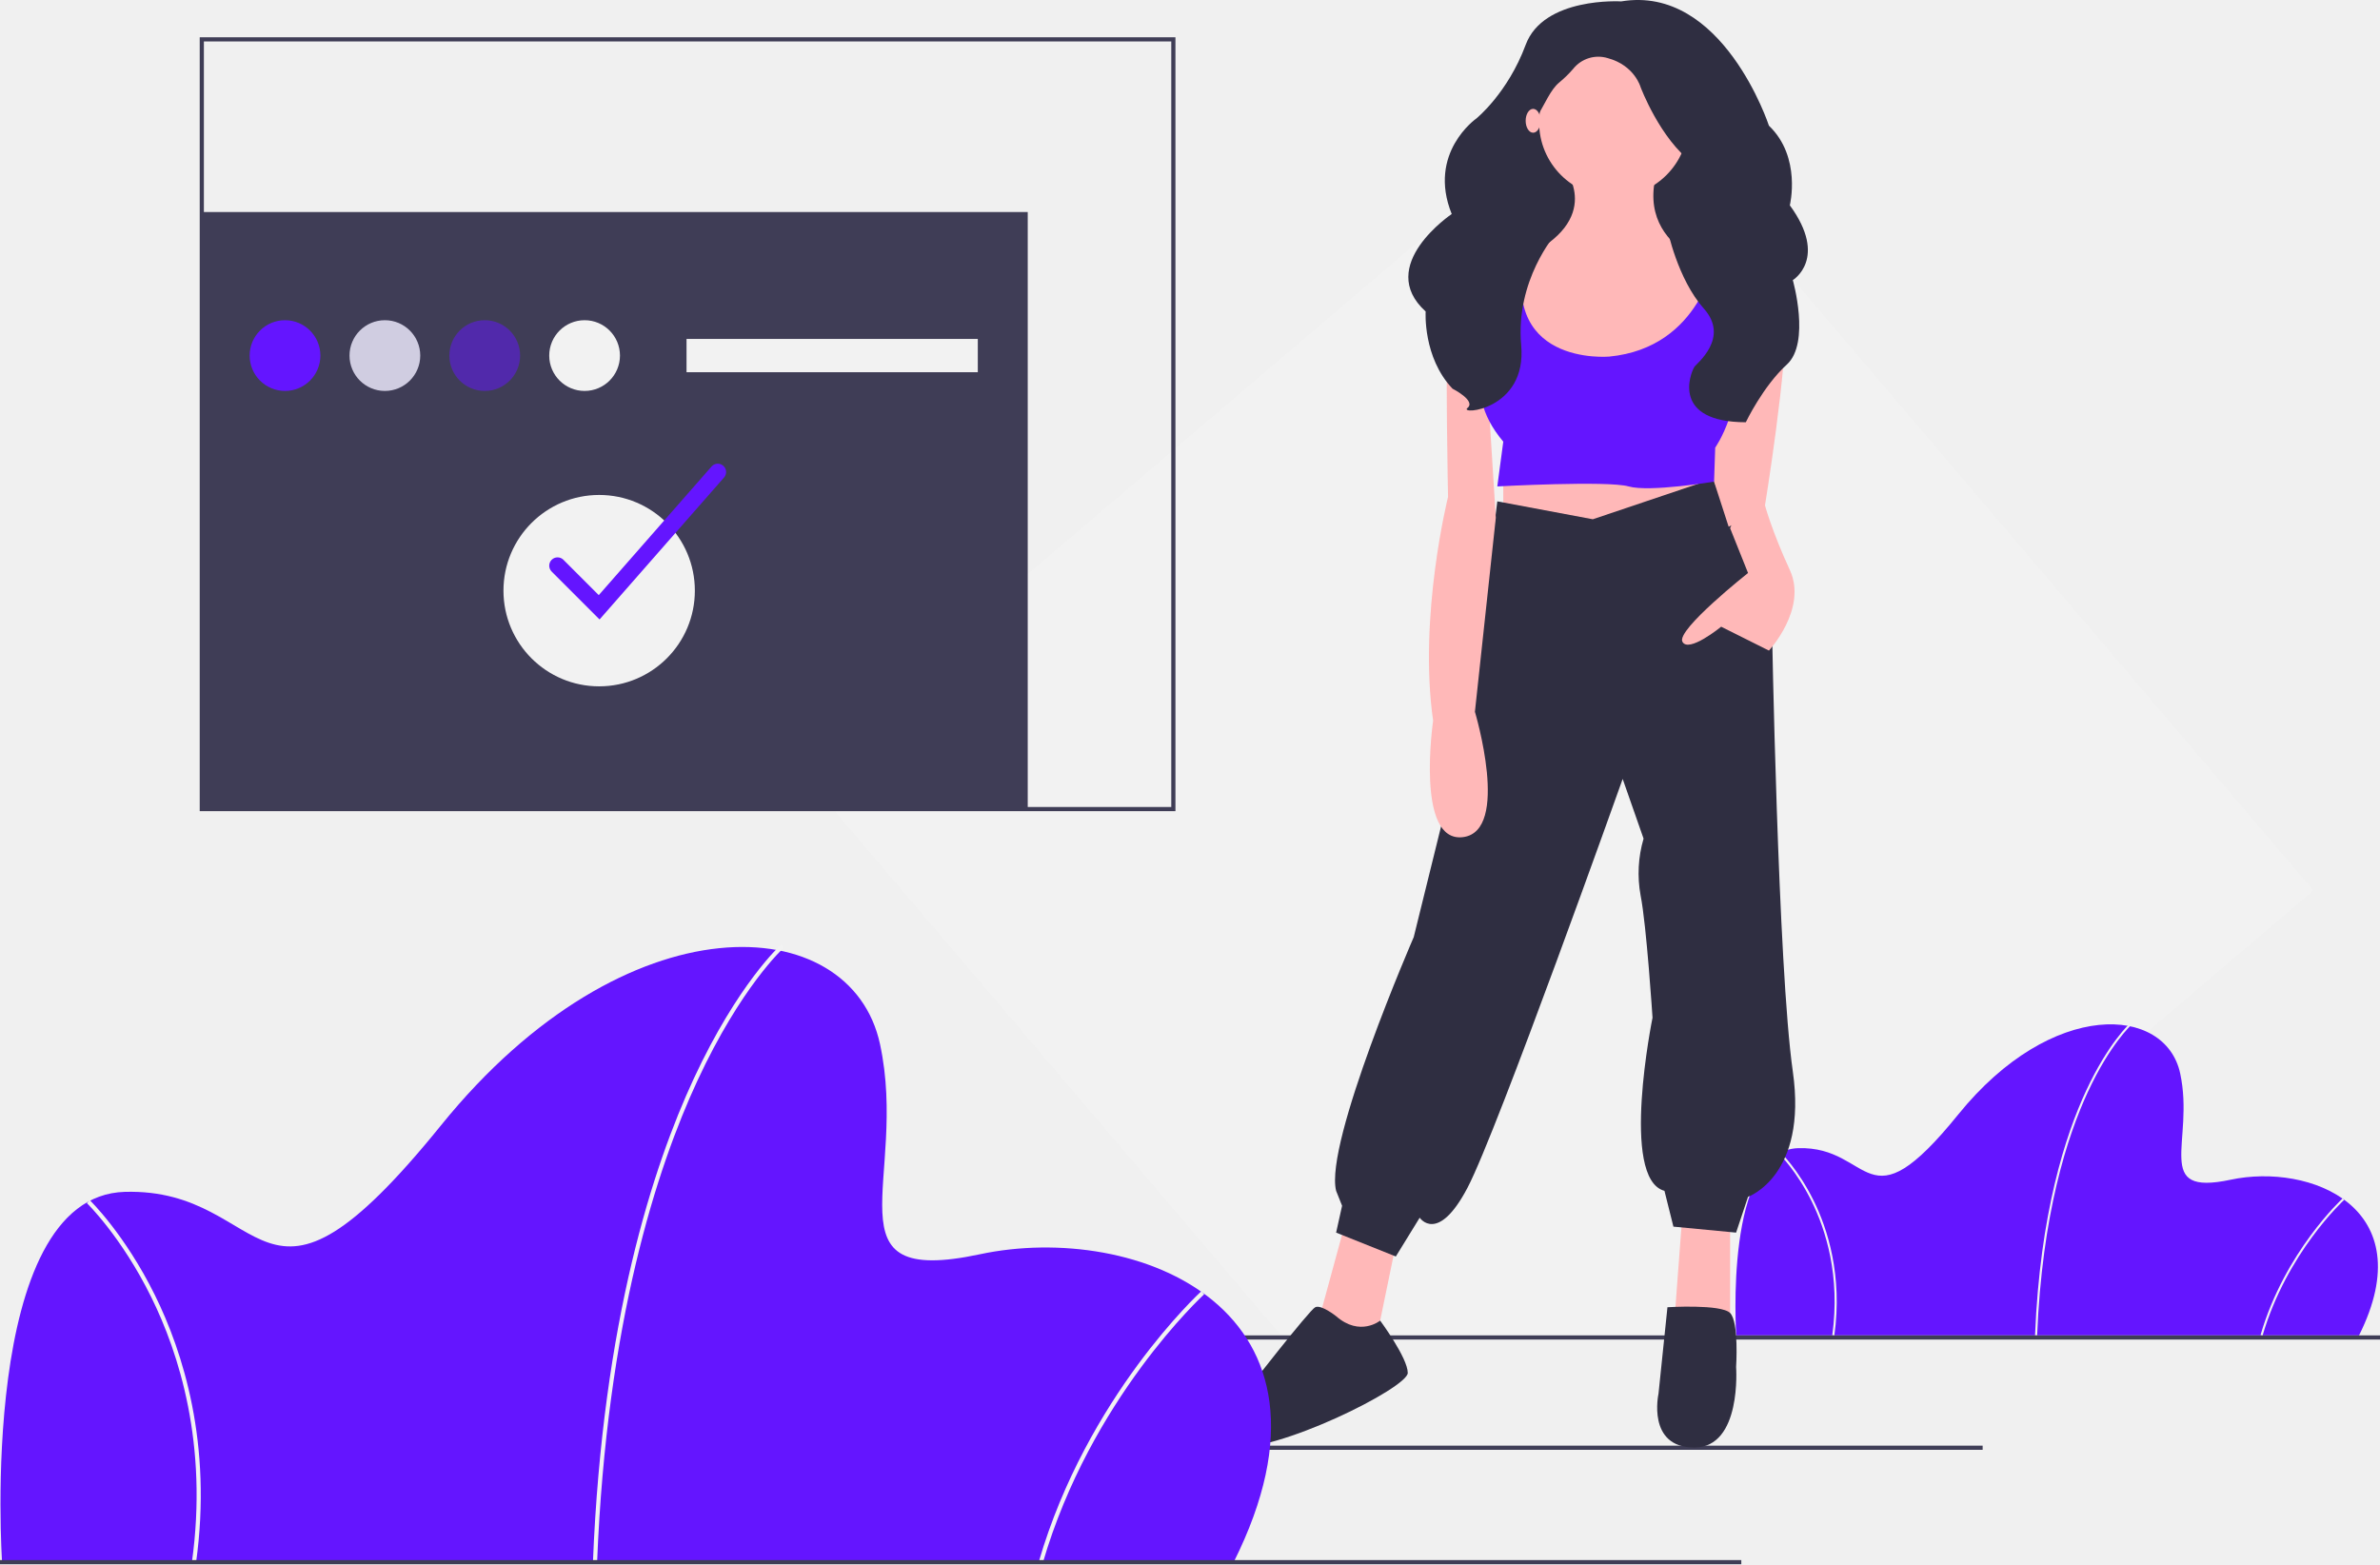
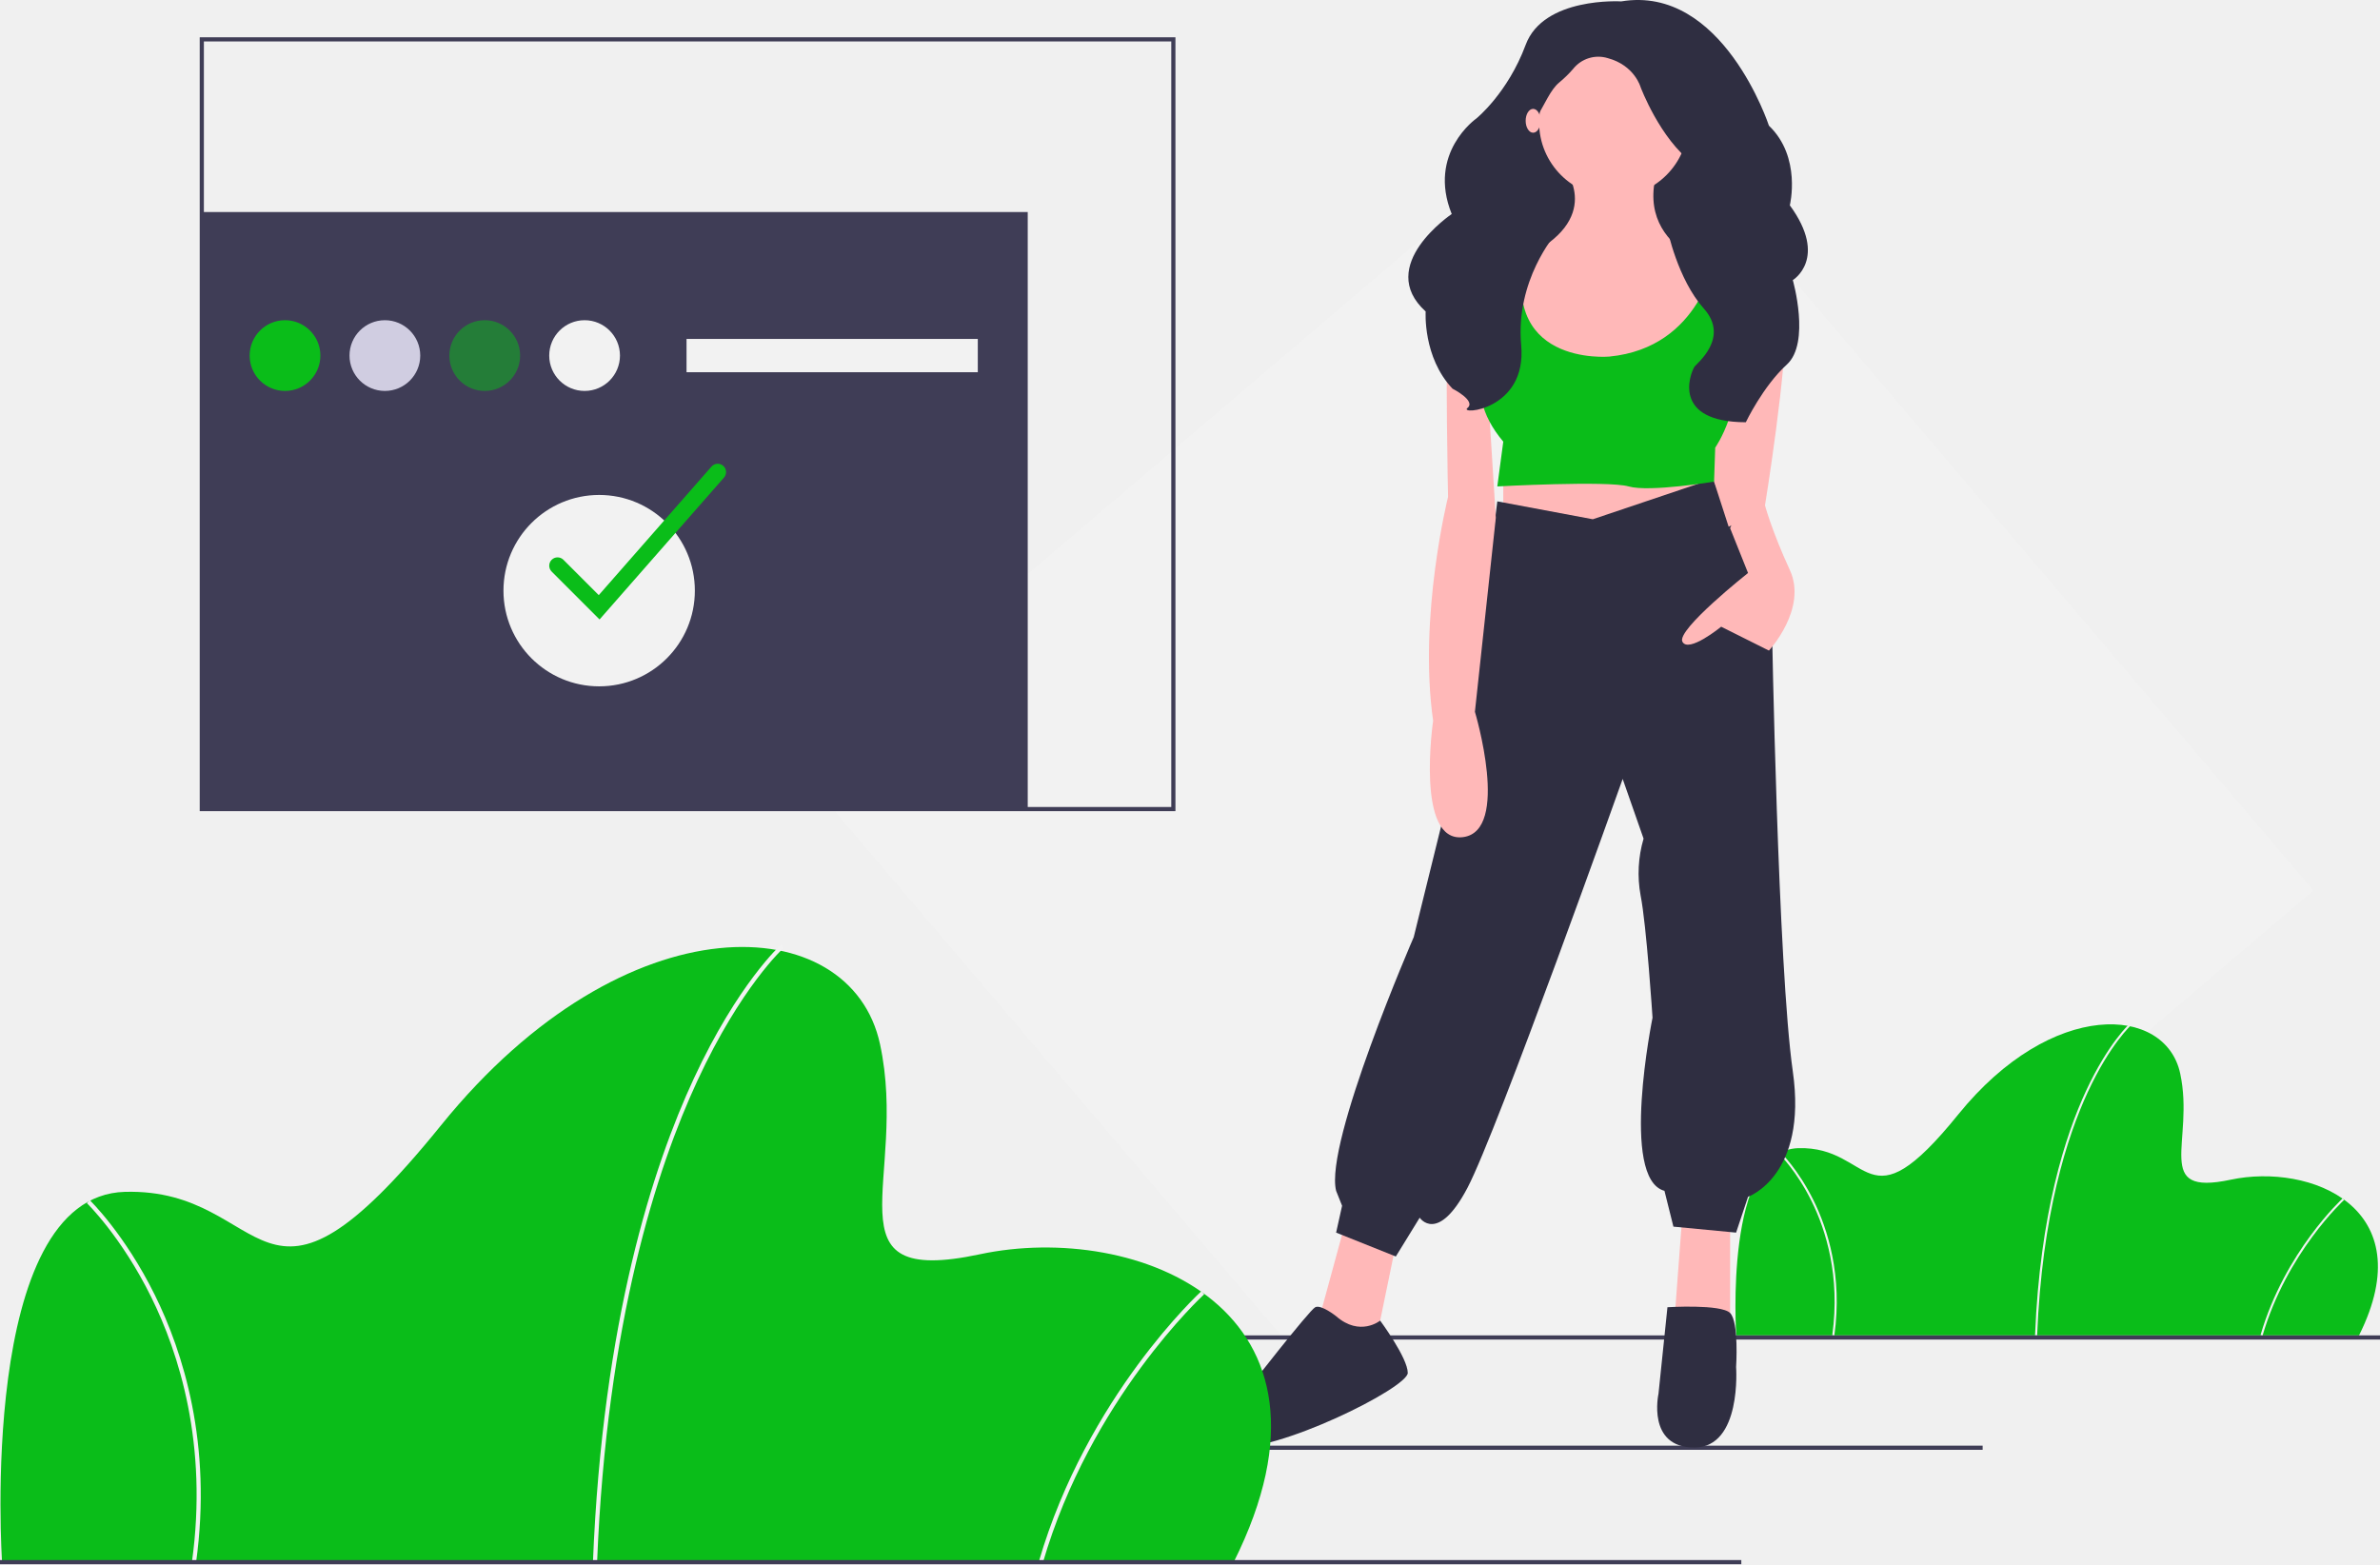
- <svg xmlns="http://www.w3.org/2000/svg" id="a3f12c09-8e82-4948-a300-d3a23113d6dc" data-name="Layer 1" width="1144" height="751.924" viewBox="0 0 1144 751.924">
-   <polygon points="1111.983 428.056 904.837 604.443 859.514 643.032 732.687 642.258 624.449 641.6 615.459 641.547 593.494 615.748 506.164 513.186 462.326 461.696 449.145 446.22 439.61 435.019 418.361 410.063 383.958 369.662 418.802 339.995 452.079 311.657 475.999 291.291 777.168 34.846 1111.983 428.056" fill="#f2f2f2" />
-   <rect x="97" y="101.924" width="397" height="287" fill="#3f3d56" />
-   <rect x="579" y="694.924" width="374" height="2" fill="#3f3d56" />
-   <path d="M1161.924,715.962H862.57s-6.068-88.997,29.834-90.008,31.857,39.442,76.861-16.181,99.616-52.589,106.695-19.721-13.653,59.163,24.272,51.072S1192.769,654.271,1161.924,715.962Z" transform="translate(-28 -74.03824)" fill="#6415ff" />
-   <path d="M1007.194,715.982l-1.01-.04c2.356-58.595,14.628-96.243,24.508-117.507,10.727-23.089,21.064-32.436,21.167-32.528l.672.756c-.102.091-10.318,9.345-20.959,32.278C1021.746,620.115,1009.541,657.608,1007.194,715.982Z" transform="translate(-28 -74.03824)" fill="#f2f2f2" />
-   <path d="M1115.538,716.103l-.971-.282c11.691-40.126,39.22-65.461,39.497-65.712l.679.749C1154.469,651.106,1127.145,676.262,1115.538,716.103Z" transform="translate(-28 -74.03824)" fill="#f2f2f2" />
-   <path d="M909.72,716.031l-1.002-.139c3.966-28.606-3.198-50.8-9.907-64.38-7.264-14.705-15.553-22.736-15.636-22.816l.7-.73c.084.08,8.501,8.235,15.843,23.098C906.489,664.772,913.721,687.171,909.72,716.031Z" transform="translate(-28 -74.03824)" fill="#f2f2f2" />
-   <rect x="43" y="641.924" width="1101" height="2" fill="#3f3d56" />
-   <rect x="724.735" y="39.413" width="94.695" height="117.651" fill="#2f2e41" />
-   <polygon points="646.54 588.213 633.627 635.561 655.149 651.343 660.888 647.039 670.931 598.257 646.54 588.213" fill="#ffb8b8" />
-   <polygon points="808.669 583.909 804.365 641.3 831.626 641.3 831.626 588.213 808.669 583.909" fill="#ffb8b8" />
-   <polygon points="722.583 220.912 722.583 255.346 775.67 263.955 821.582 245.303 812.974 223.781 722.583 220.912" fill="#ffb8b8" />
-   <path d="M793.626,323.646l-45.913-8.609-11.478,93.26L707.54,524.514s-43.043,98.999-37.304,121.956l2.87,7.174-2.87,12.913,28.695,11.478,11.478-18.652s8.609,12.913,22.956-14.348S807.974,448.471,807.974,448.471l10.043,28.695a59.132,59.132,0,0,0-1.435,27.261c2.87,14.348,5.739,58.826,5.739,58.826s-15.782,77.478,5.739,83.217l4.304,17.217,30.13,2.87,5.739-17.217s28.695-10.043,21.522-60.26-10.043-215.216-10.043-215.216l-28.266-69.693Z" transform="translate(-28 -74.03824)" fill="#2f2e41" />
-   <path d="M670.236,706.73s-7.174-5.739-10.043-4.304-33,40.174-33,40.174-31.565,24.391-8.609,27.261,86.086-28.695,86.086-35.869-13.265-25.141-13.265-25.141S681.714,716.773,670.236,706.73Z" transform="translate(-28 -74.03824)" fill="#2f2e41" />
-   <path d="M829.496,702.425s25.826-1.604,30.13,2.785,2.87,25.911,2.87,25.911,2.87,38.739-20.087,38.739-17.217-25.826-17.217-25.826Z" transform="translate(-28 -74.03824)" fill="#2f2e41" />
-   <circle cx="775.67" cy="58.783" r="35.869" fill="#ffb8b8" />
-   <path d="M779.996,155.06s20.087,24.391-20.087,43.043,28.695,96.13,28.695,96.13,80.347-30.13,73.173-88.956c0,0-48.782-8.609-37.304-48.782Z" transform="translate(-28 -74.03824)" fill="#ffb8b8" />
-   <path d="M758.474,196.668s-33-4.304-34.435,22.956,0,93.26,0,93.26-14.348,57.391-7.174,107.608c0,0-8.609,58.826,14.348,55.956s5.739-60.26,5.739-60.26l10.043-93.26-4.304-68.869,18.652-41.608Z" transform="translate(-28 -74.03824)" fill="#ffb8b8" />
-   <path d="M853.447,203.007s31.287-.599,32.722,22.357-10.043,93.26-10.043,93.26l-17.217,8.609-15.782-48.782Z" transform="translate(-28 -74.03824)" fill="#ffb8b8" />
-   <path d="M862.495,320.776l-2.87,7.174,8.609,21.522s-34.435,27.261-31.565,33,18.652-7.174,18.652-7.174l22.956,11.478s18.652-20.087,10.043-38.739-11.934-31.04-11.934-31.04S863.93,316.472,862.495,320.776Z" transform="translate(-28 -74.03824)" fill="#ffb8b8" />
-   <path d="M752.018,191.647l-4.304,47.347s-20.087,20.087,2.87,47.347l-2.87,21.522s53.087-2.87,63.13,0,41.06-2.31,41.06-2.31l.548-16.342s14.348-20.087,10.043-50.217,0-40.174,0-40.174l-10.043-1.435s-6.456,43.761-50.934,48.065c0,0-55.239,5.022-39.456-53.804Z" transform="translate(-28 -74.03824)" fill="#6415ff" />
-   <path d="M807.257,74.713s-37.304-2.313-45.913,20.885-23.674,35.376-23.674,35.376-23.731,16.496-11.866,45.944c0,0-36.917,24.808-12.526,46.846,0,0-1.435,22.037,12.913,37.116,0,0,11.478,5.799,7.174,9.279s28.695,1.16,25.826-30.157,16.5-53.376,16.5-53.376-18.652-40.603-10.043-54.521c5.227-8.45,7.471-14.752,11.81-18.399a54.432,54.432,0,0,0,6.698-6.537,15.455,15.455,0,0,1,16.644-5.191c12.913,3.48,15.782,13.918,15.782,13.918s9.326,24.937,25.108,36.536-12.196,31.896-12.196,31.896,4.863,23.898,17.497,38.046-3.641,26.481-4.584,28.067c-2.152,3.619-10.747,26.474,24.757,26.576,0,0,8.243-17.297,19.721-27.736s2.87-40.595,2.87-40.595,17.217-10.439-1.435-35.956c0,0,5.739-23.197-10.043-38.276C878.278,134.453,856.039,66.594,807.257,74.713Z" transform="translate(-28 -74.03824)" fill="#2f2e41" />
-   <ellipse cx="736.931" cy="58.065" rx="3.587" ry="5.739" fill="#ffb8b8" />
-   <path d="M621,824.962H29s-12-176,59-178,63,78,152-32,197-104,211-39-27,117,48,101S682,702.962,621,824.962Z" transform="translate(-28 -74.03824)" fill="#6415ff" />
-   <path d="M315.007,825.002l-1.998-.08c4.66-115.877,28.928-190.329,48.466-232.381,21.214-45.661,41.656-64.145,41.86-64.327l1.329,1.495c-.201.18-20.405,18.48-41.449,63.832C343.785,635.415,319.649,709.561,315.007,825.002Z" transform="translate(-28 -74.03824)" fill="#f2f2f2" />
-   <path d="M529.267,825.241l-1.92-.559c23.119-79.354,77.562-129.455,78.109-129.952l1.344,1.48C606.257,696.704,552.222,746.451,529.267,825.241Z" transform="translate(-28 -74.03824)" fill="#f2f2f2" />
-   <path d="M122.243,825.099l-1.981-.275c7.844-56.57-6.325-100.461-19.592-127.318-14.366-29.08-30.757-44.963-30.921-45.12l1.384-1.443c.167.159,16.811,16.286,31.33,45.678C115.854,723.729,130.156,768.025,122.243,825.099Z" transform="translate(-28 -74.03824)" fill="#f2f2f2" />
-   <rect y="749.924" width="837" height="2" fill="#3f3d56" />
-   <path d="M593,463.962H124v-372H593Zm-467-2H591v-368H126Z" transform="translate(-28 -74.03824)" fill="#3f3d56" />
-   <circle cx="137" cy="170.924" r="17" fill="#6415ff" />
-   <circle cx="185" cy="170.924" r="17" fill="#d0cde1" />
-   <circle cx="233" cy="170.924" r="17" fill="#6415ff" opacity="0.5" />
-   <circle cx="281" cy="170.924" r="17" fill="#f2f2f2" />
-   <rect x="330" y="162.924" width="140" height="16" fill="#f2f2f2" />
-   <circle cx="288" cy="283.924" r="46" fill="#f2f2f2" />
-   <path d="M316.191,371.81l-23.02-23.02a4,4,0,0,1,5.657-5.657l16.98,16.98,54.184-61.789a4,4,0,1,1,6.015,5.274Z" transform="translate(-28 -74.03824)" fill="#6415ff" />
+ <svg xmlns="http://www.w3.org/2000/svg" width="1144" height="752" viewBox="0 0 1144 752" fill="none">
+   <g clip-path="url(#clip0_366_881)">
+     <path d="M1111.98 428.056L904.837 604.443L859.514 643.032L732.687 642.258L624.449 641.6L615.459 641.547L593.494 615.748L506.164 513.186L462.326 461.696L449.145 446.22L439.61 435.019L418.361 410.063L383.958 369.662L418.802 339.995L452.079 311.657L475.999 291.291L777.168 34.846L1111.98 428.056Z" fill="#F2F2F2" />
+     <path d="M494 101.924H97V388.924H494V101.924Z" fill="#3F3D56" />
+     <path d="M953 694.924H579V696.924H953V694.924Z" fill="#3F3D56" />
+     <path d="M1133.92 641.923H834.57C834.57 641.923 828.502 552.926 864.404 551.915C900.307 550.904 896.261 591.357 941.266 535.734C986.27 480.111 1040.88 483.145 1047.96 516.013C1055.04 548.881 1034.31 575.176 1072.23 567.085C1110.16 558.994 1164.77 580.232 1133.92 641.923Z" fill="#0ABD19" />
+     <path d="M979.194 641.944L978.184 641.903C980.54 583.308 992.812 545.66 1002.69 524.396C1013.42 501.307 1023.76 491.96 1023.86 491.869L1024.53 492.624C1024.43 492.715 1014.21 501.969 1003.57 524.902C993.746 546.076 981.541 583.57 979.194 641.944Z" fill="#F2F2F2" />
+     <path d="M1087.54 642.065L1086.57 641.782C1098.26 601.656 1125.79 576.321 1126.06 576.07L1126.74 576.819C1126.47 577.068 1099.15 602.223 1087.54 642.065Z" fill="#F2F2F2" />
+     <path d="M881.72 641.993L880.718 641.854C884.684 613.248 877.52 591.054 870.811 577.474C863.546 562.769 855.258 554.737 855.175 554.658L855.875 553.928C855.959 554.008 864.376 562.163 871.717 577.026C878.489 590.734 885.721 613.133 881.72 641.993Z" fill="#F2F2F2" />
+     <path d="M1144 641.924H43V643.924H1144V641.924Z" fill="#3F3D56" />
+     <path d="M819.43 39.413H724.735V157.065H819.43V39.413Z" fill="#2F2E41" />
+     <path d="M646.54 588.213L633.627 635.561L655.149 651.343L660.888 647.039L670.931 598.257L646.54 588.213Z" fill="#FFB8B8" />
+     <path d="M808.669 583.909L804.365 641.3H831.626V588.213L808.669 583.909Z" fill="#FFB8B8" />
+     <path d="M722.583 220.912V255.346L775.67 263.955L821.582 245.303L812.974 223.781L722.583 220.912Z" fill="#FFB8B8" />
+     <path d="M765.626 249.607L719.714 240.999L708.235 334.259L679.54 450.475C679.54 450.475 636.497 549.475 642.236 572.431L645.106 579.605L642.236 592.518L670.932 603.996L682.41 585.344C682.41 585.344 691.018 598.257 705.366 570.996C719.714 543.736 779.974 374.432 779.974 374.432L790.017 403.128C787.42 411.979 786.928 421.314 788.583 430.389C791.452 444.736 794.322 489.214 794.322 489.214C794.322 489.214 778.539 566.692 800.061 572.431L804.365 589.648L834.495 592.518L840.234 575.3C840.234 575.3 868.93 565.257 861.756 515.04C854.582 464.823 851.713 299.824 851.713 299.824L823.447 230.131L765.626 249.607Z" fill="#2F2E41" />
+     <path d="M642.236 632.691C642.236 632.691 635.062 626.952 632.192 628.387C629.323 629.822 599.193 668.561 599.193 668.561C599.193 668.561 567.628 692.952 590.584 695.821C613.54 698.691 676.67 667.126 676.67 659.952C676.67 652.778 663.405 634.811 663.405 634.811C663.405 634.811 653.714 642.735 642.236 632.691Z" fill="#2F2E41" />
+     <path d="M801.495 628.387C801.495 628.387 827.321 626.783 831.626 631.172C835.93 635.561 834.495 657.082 834.495 657.082C834.495 657.082 837.365 695.821 814.408 695.821C791.452 695.821 797.191 669.995 797.191 669.995L801.495 628.387Z" fill="#2F2E41" />
+     <path d="M775.67 94.652C795.48 94.652 811.539 78.593 811.539 58.783C811.539 38.973 795.48 22.913 775.67 22.913C755.859 22.913 739.8 38.973 739.8 58.783C739.8 78.593 755.859 94.652 775.67 94.652Z" fill="#FFB8B8" />
+     <path d="M751.996 81.022C751.996 81.022 772.083 105.413 731.909 124.065C691.736 142.717 760.605 220.195 760.605 220.195C760.605 220.195 840.952 190.064 833.778 131.239C833.778 131.239 784.996 122.63 796.474 82.457L751.996 81.022Z" fill="#FFB8B8" />
+     <path d="M730.474 122.63C730.474 122.63 697.475 118.326 696.04 145.586C694.605 172.847 696.04 238.846 696.04 238.846C696.04 238.846 681.692 296.237 688.866 346.454C688.866 346.454 680.257 405.28 703.214 402.41C726.17 399.541 708.953 342.15 708.953 342.15L718.996 248.89L714.692 180.021L733.344 138.413L730.474 122.63Z" fill="#FFB8B8" />
+     <path d="M825.447 128.969C825.447 128.969 856.734 128.369 858.169 151.325C859.604 174.282 848.126 244.586 848.126 244.586L830.908 253.194L815.126 204.412L825.447 128.969Z" fill="#FFB8B8" />
+     <path d="M834.495 246.738L831.626 253.912L840.234 275.433C840.234 275.433 805.8 302.694 808.669 308.433C811.539 314.172 827.321 301.259 827.321 301.259L850.278 312.737C850.278 312.737 868.93 292.65 860.321 273.998C851.713 255.346 848.387 242.959 848.387 242.959C848.387 242.959 835.93 242.433 834.495 246.738Z" fill="#FFB8B8" />
+     <path d="M724.018 117.608L719.714 164.956C719.714 164.956 699.627 185.043 722.583 212.303L719.714 233.825C719.714 233.825 772.8 230.955 782.844 233.825C792.887 236.694 823.904 231.515 823.904 231.515L824.452 215.173C824.452 215.173 838.8 195.086 834.495 164.956C830.191 134.826 834.495 124.782 834.495 124.782L824.452 123.347C824.452 123.347 817.996 167.108 773.518 171.412C773.518 171.412 718.279 176.434 734.061 117.608H724.018Z" fill="#0ABD19" />
+     <path d="M779.257 0.674C779.257 0.674 741.952 -1.638 733.344 21.559C724.735 44.757 709.67 56.935 709.67 56.935C709.67 56.935 685.939 73.431 697.805 102.879C697.805 102.879 660.888 127.687 685.279 149.725C685.279 149.725 683.844 171.762 698.192 186.84C698.192 186.84 709.67 192.64 705.366 196.119C701.061 199.599 734.061 197.279 731.192 165.963C728.322 134.646 747.692 112.587 747.692 112.587C747.692 112.587 729.04 71.984 737.648 58.065C742.875 49.615 745.119 43.313 749.458 39.666C751.874 37.683 754.115 35.496 756.156 33.129C758.086 30.69 760.707 28.889 763.676 27.963C766.646 27.037 769.826 27.028 772.8 27.939C785.713 31.418 788.582 41.857 788.582 41.857C788.582 41.857 797.909 66.794 813.691 78.393C829.473 89.991 801.495 110.289 801.495 110.289C801.495 110.289 806.359 134.187 818.992 148.335C831.626 162.483 815.351 174.816 814.408 176.402C812.256 180.021 803.661 202.876 839.165 202.977C839.165 202.977 847.408 185.68 858.886 175.242C870.365 164.803 861.756 134.646 861.756 134.646C861.756 134.646 878.973 124.208 860.321 98.69C860.321 98.69 866.06 75.493 850.278 60.415C850.278 60.415 828.039 -7.445 779.257 0.674Z" fill="#2F2E41" />
+     <path d="M736.931 63.804C738.912 63.804 740.518 61.235 740.518 58.065C740.518 54.896 738.912 52.326 736.931 52.326C734.95 52.326 733.344 54.896 733.344 58.065C733.344 61.235 734.95 63.804 736.931 63.804Z" fill="#FFB8B8" />
+     <path d="M593 750.923H1C1 750.923 -11 574.923 60 572.923C131 570.923 123 650.923 212 540.923C301 430.923 409 436.923 423 501.923C437 566.923 396 618.923 471 602.923C546 586.923 654 628.923 593 750.923Z" fill="#0ABD19" />
+     <path d="M287.007 750.964L285.009 750.883C289.668 635.006 313.937 560.554 333.475 518.503C354.689 472.842 375.131 454.358 375.335 454.176L376.665 455.671C376.463 455.85 356.259 474.151 335.215 519.503C315.785 561.377 291.649 635.523 287.007 750.964Z" fill="#F2F2F2" />
+     <path d="M501.267 751.203L499.347 750.644C522.466 671.291 576.908 621.189 577.456 620.692L578.8 622.172C578.257 622.666 524.222 672.413 501.267 751.203Z" fill="#F2F2F2" />
+     <path d="M94.243 751.061L92.261 750.786C100.105 694.215 85.936 650.325 72.669 623.467C58.303 594.387 41.912 578.505 41.748 578.347L43.132 576.904C43.298 577.063 59.943 593.19 74.462 622.582C87.853 649.691 102.156 693.987 94.243 751.061Z" fill="#F2F2F2" />
+     <path d="M837 749.924H0V751.924H837V749.924Z" fill="#3F3D56" />
+     <path d="M565 389.923H96V17.924H565V389.923ZM98 387.923H563V19.924H98V387.923Z" fill="#3F3D56" />
+     <path d="M137 187.924C146.389 187.924 154 180.312 154 170.924C154 161.535 146.389 153.924 137 153.924C127.611 153.924 120 161.535 120 170.924C120 180.312 127.611 187.924 137 187.924Z" fill="#0ABD19" />
+     <path d="M185 187.924C194.389 187.924 202 180.312 202 170.924C202 161.535 194.389 153.924 185 153.924C175.611 153.924 168 161.535 168 170.924C168 180.312 175.611 187.924 185 187.924Z" fill="#D0CDE1" />
+     <path opacity="0.5" d="M233 187.924C242.389 187.924 250 180.312 250 170.924C250 161.535 242.389 153.924 233 153.924C223.611 153.924 216 161.535 216 170.924C216 180.312 223.611 187.924 233 187.924Z" fill="#0ABD19" />
+     <path d="M281 187.924C290.389 187.924 298 180.312 298 170.924C298 161.535 290.389 153.924 281 153.924C271.611 153.924 264 161.535 264 170.924C264 180.312 271.611 187.924 281 187.924Z" fill="#F2F2F2" />
+     <path d="M470 162.924H330V178.924H470V162.924Z" fill="#F2F2F2" />
+     <path d="M288 329.924C313.405 329.924 334 309.329 334 283.924C334 258.518 313.405 237.924 288 237.924C262.595 237.924 242 258.518 242 283.924C242 309.329 262.595 329.924 288 329.924Z" fill="#F2F2F2" />
+     <path d="M288.191 297.772L265.171 274.752C264.421 274.002 264 272.984 264 271.924C264 270.863 264.421 269.845 265.171 269.095C265.922 268.345 266.939 267.923 268 267.923C269.061 267.923 270.078 268.345 270.829 269.095L287.809 286.075L341.993 224.286C342.339 223.891 342.76 223.569 343.231 223.336C343.702 223.104 344.214 222.967 344.738 222.932C345.262 222.898 345.788 222.967 346.286 223.136C346.783 223.305 347.242 223.57 347.637 223.916C348.032 224.263 348.355 224.683 348.587 225.154C348.82 225.625 348.957 226.138 348.991 226.662C349.026 227.186 348.956 227.712 348.788 228.209C348.619 228.707 348.354 229.166 348.007 229.561L288.191 297.772Z" fill="#0ABD19" />
+   </g>
+   <defs>
+     <clipPath id="clip0_366_881">
+       <rect width="1144" height="751.924" fill="white" />
+     </clipPath>
+   </defs>
</svg>
